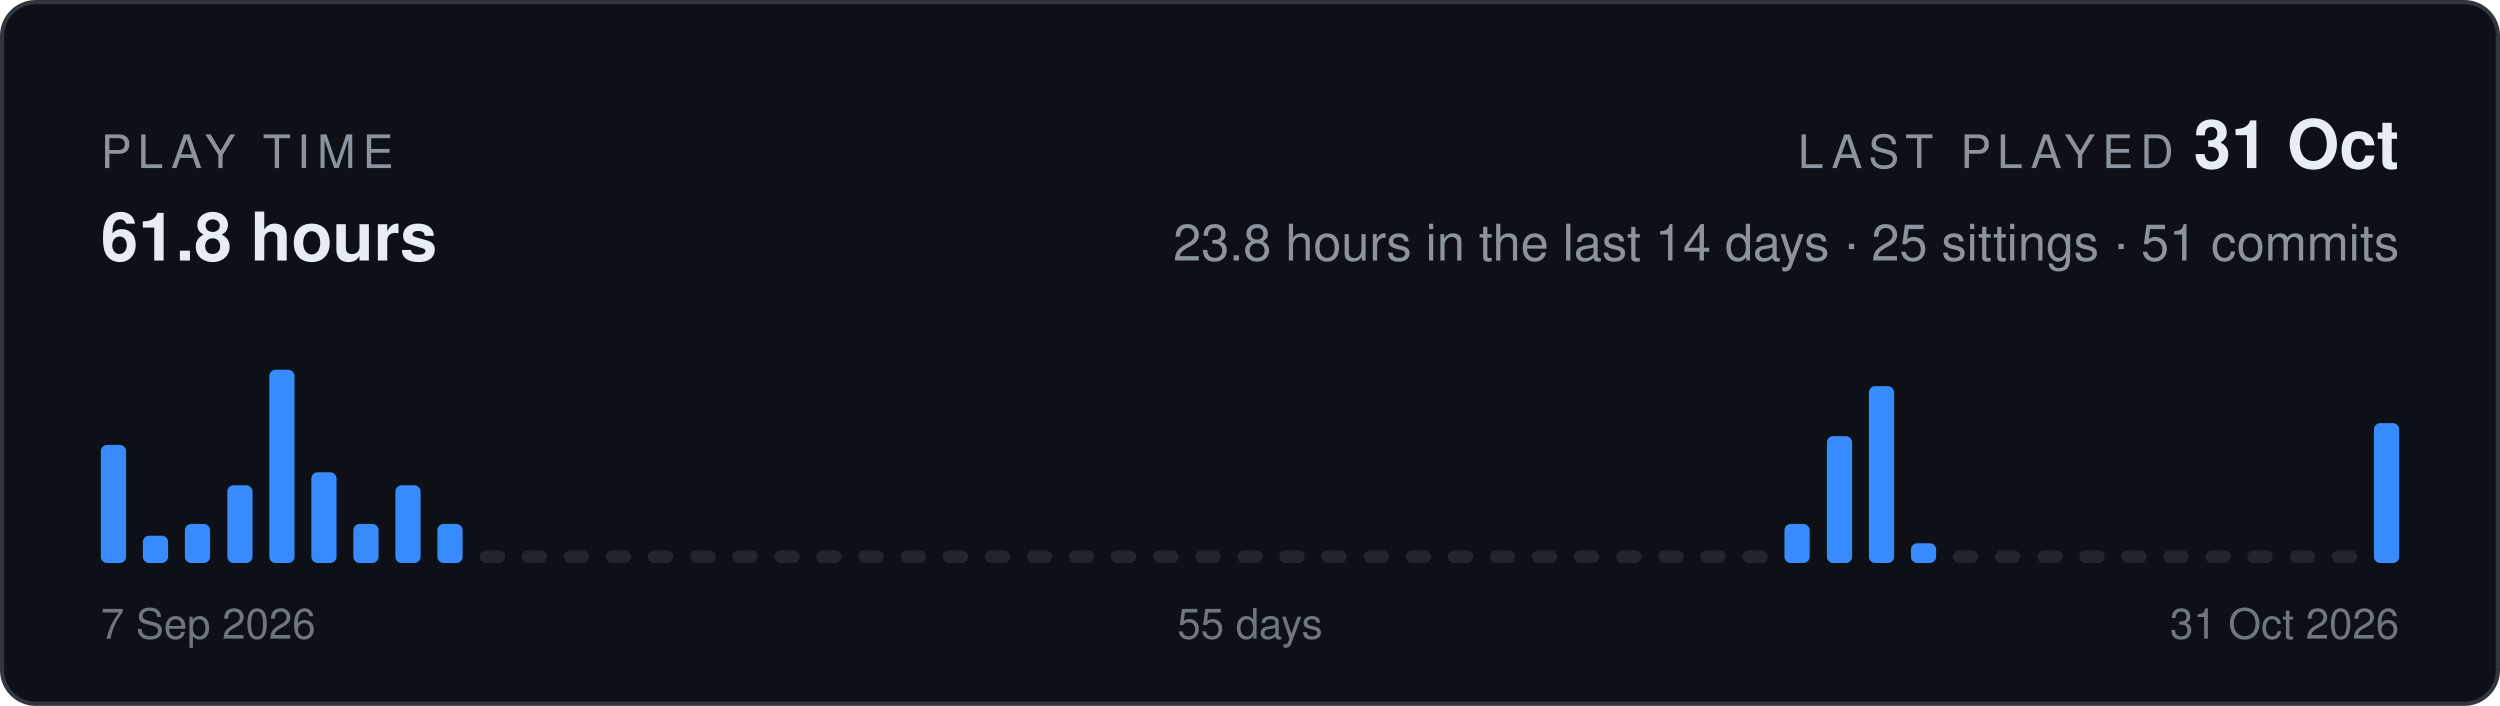
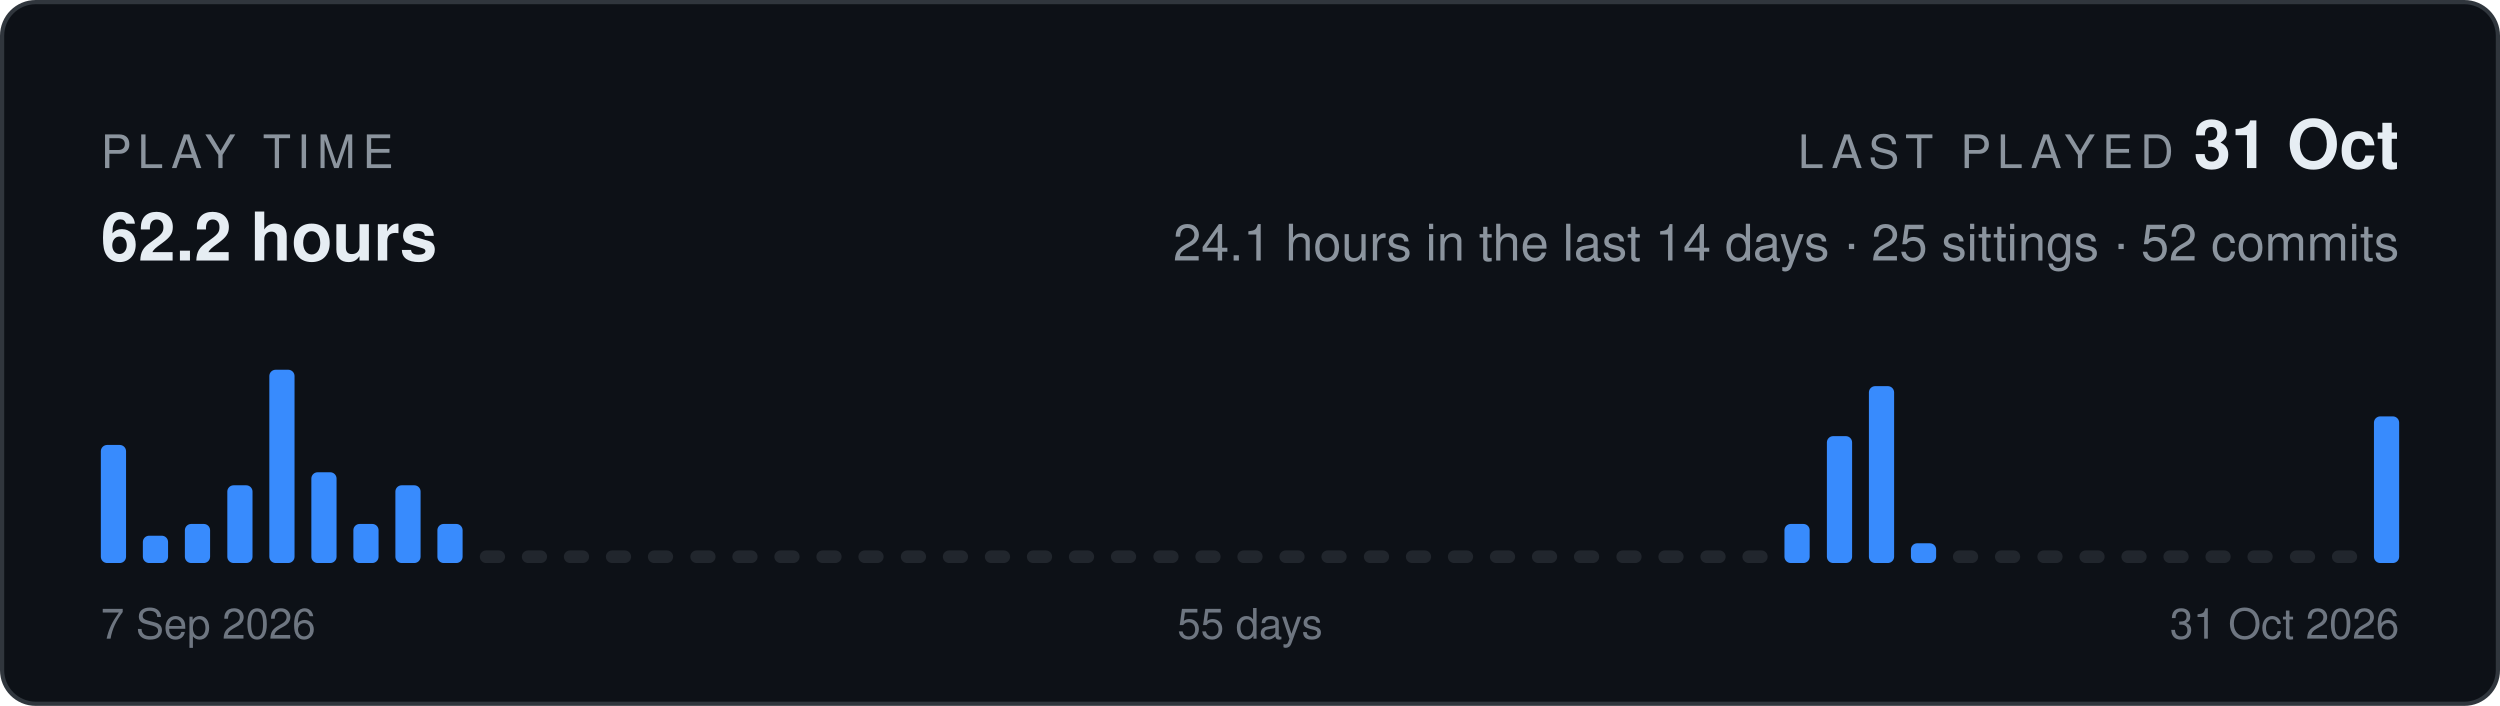
- <svg xmlns="http://www.w3.org/2000/svg" width="595" height="168" viewBox="0 0 595 168" role="img" aria-label="Play time: 61.8 hours over 51 commits, last played 31 Oct">
+ <svg xmlns="http://www.w3.org/2000/svg" width="595" height="168" viewBox="0 0 595 168" role="img" aria-label="Play time: 62.2 hours over 52 commits, last played 31 Oct">
  <style>
    .card { fill: #0d1117; stroke: #30363d }
    text { font-family: -apple-system, BlinkMacSystemFont, "Segoe UI", Helvetica, Arial, sans-serif }
    .label { font-size: 11px; letter-spacing: 1.7px; fill: #8b949e }
    .stat { font-size: 16px; font-weight: 600; letter-spacing: normal; fill: #e6edf3 }
    .note { font-size: 12px; fill: #8b949e }
    .axis { font-size: 10px; fill: #6e7681 }
    .bar { fill: #388bfd }
    .bar-quiet { fill: #21262d }
  </style>
  <rect class="card" x="0.5" y="0.5" width="594" height="167" rx="8" />
  <text class="label" x="24" y="40">PLAY TIME</text>
-   <text class="stat" x="24" y="62">61.8 hours</text>
+   <text class="stat" x="24" y="62">62.2 hours</text>
  <text class="label" x="571" y="40" text-anchor="end">LAST PLAYED <tspan class="stat">31 Oct</tspan>
  </text>
-   <text class="note" x="571" y="62" text-anchor="end">23.8 hours in the last 14 days   ·   25 sittings   ·   51 commits</text>
+   <text class="note" x="571" y="62" text-anchor="end">24.1 hours in the last 14 days   ·   25 sittings   ·   52 commits</text>
  <rect class="bar" x="24.0" y="105.9" width="6" height="28.1" rx="1.5" />
  <rect class="bar" x="34.0" y="127.5" width="6" height="6.5" rx="1.5" />
  <rect class="bar" x="44.0" y="124.7" width="6" height="9.3" rx="1.5" />
  <rect class="bar" x="54.1" y="115.5" width="6" height="18.5" rx="1.5" />
  <rect class="bar" x="64.1" y="88.0" width="6" height="46.0" rx="1.5" />
  <rect class="bar" x="74.1" y="112.4" width="6" height="21.6" rx="1.5" />
  <rect class="bar" x="84.1" y="124.7" width="6" height="9.3" rx="1.5" />
  <rect class="bar" x="94.1" y="115.5" width="6" height="18.5" rx="1.5" />
  <rect class="bar" x="104.1" y="124.7" width="6" height="9.3" rx="1.5" />
  <rect class="bar-quiet" x="114.2" y="131.0" width="6" height="3.0" rx="1.5" />
  <rect class="bar-quiet" x="124.2" y="131.0" width="6" height="3.0" rx="1.5" />
  <rect class="bar-quiet" x="134.2" y="131.0" width="6" height="3.0" rx="1.5" />
  <rect class="bar-quiet" x="144.2" y="131.0" width="6" height="3.0" rx="1.5" />
  <rect class="bar-quiet" x="154.2" y="131.0" width="6" height="3.0" rx="1.5" />
  <rect class="bar-quiet" x="164.3" y="131.0" width="6" height="3.0" rx="1.5" />
  <rect class="bar-quiet" x="174.3" y="131.0" width="6" height="3.0" rx="1.5" />
  <rect class="bar-quiet" x="184.3" y="131.0" width="6" height="3.0" rx="1.5" />
  <rect class="bar-quiet" x="194.3" y="131.0" width="6" height="3.0" rx="1.5" />
  <rect class="bar-quiet" x="204.3" y="131.0" width="6" height="3.0" rx="1.5" />
  <rect class="bar-quiet" x="214.4" y="131.0" width="6" height="3.0" rx="1.5" />
  <rect class="bar-quiet" x="224.4" y="131.0" width="6" height="3.0" rx="1.5" />
  <rect class="bar-quiet" x="234.4" y="131.0" width="6" height="3.0" rx="1.5" />
  <rect class="bar-quiet" x="244.4" y="131.0" width="6" height="3.0" rx="1.5" />
  <rect class="bar-quiet" x="254.4" y="131.0" width="6" height="3.0" rx="1.5" />
  <rect class="bar-quiet" x="264.4" y="131.0" width="6" height="3.0" rx="1.5" />
  <rect class="bar-quiet" x="274.5" y="131.0" width="6" height="3.0" rx="1.5" />
  <rect class="bar-quiet" x="284.5" y="131.0" width="6" height="3.0" rx="1.5" />
  <rect class="bar-quiet" x="294.5" y="131.0" width="6" height="3.0" rx="1.5" />
  <rect class="bar-quiet" x="304.5" y="131.0" width="6" height="3.0" rx="1.5" />
  <rect class="bar-quiet" x="314.5" y="131.0" width="6" height="3.0" rx="1.5" />
  <rect class="bar-quiet" x="324.6" y="131.0" width="6" height="3.0" rx="1.5" />
  <rect class="bar-quiet" x="334.6" y="131.0" width="6" height="3.0" rx="1.5" />
  <rect class="bar-quiet" x="344.6" y="131.0" width="6" height="3.0" rx="1.5" />
  <rect class="bar-quiet" x="354.6" y="131.0" width="6" height="3.0" rx="1.5" />
  <rect class="bar-quiet" x="364.6" y="131.0" width="6" height="3.0" rx="1.5" />
  <rect class="bar-quiet" x="374.6" y="131.0" width="6" height="3.0" rx="1.5" />
  <rect class="bar-quiet" x="384.7" y="131.0" width="6" height="3.0" rx="1.5" />
  <rect class="bar-quiet" x="394.7" y="131.0" width="6" height="3.0" rx="1.5" />
  <rect class="bar-quiet" x="404.7" y="131.0" width="6" height="3.0" rx="1.5" />
  <rect class="bar-quiet" x="414.7" y="131.0" width="6" height="3.0" rx="1.5" />
  <rect class="bar" x="424.7" y="124.7" width="6" height="9.3" rx="1.5" />
  <rect class="bar" x="434.8" y="103.8" width="6" height="30.2" rx="1.5" />
  <rect class="bar" x="444.8" y="91.9" width="6" height="42.1" rx="1.5" />
  <rect class="bar" x="454.8" y="129.3" width="6" height="4.7" rx="1.5" />
  <rect class="bar-quiet" x="464.8" y="131.0" width="6" height="3.0" rx="1.5" />
  <rect class="bar-quiet" x="474.8" y="131.0" width="6" height="3.0" rx="1.5" />
  <rect class="bar-quiet" x="484.9" y="131.0" width="6" height="3.0" rx="1.5" />
  <rect class="bar-quiet" x="494.9" y="131.0" width="6" height="3.0" rx="1.5" />
  <rect class="bar-quiet" x="504.9" y="131.0" width="6" height="3.0" rx="1.5" />
  <rect class="bar-quiet" x="514.9" y="131.0" width="6" height="3.0" rx="1.5" />
  <rect class="bar-quiet" x="524.9" y="131.0" width="6" height="3.0" rx="1.5" />
  <rect class="bar-quiet" x="534.9" y="131.0" width="6" height="3.0" rx="1.5" />
  <rect class="bar-quiet" x="545.0" y="131.0" width="6" height="3.0" rx="1.5" />
  <rect class="bar-quiet" x="555.0" y="131.0" width="6" height="3.0" rx="1.5" />
-   <rect class="bar" x="565.0" y="100.7" width="6" height="33.3" rx="1.5" />
+   <rect class="bar" x="565.0" y="99.1" width="6" height="34.9" rx="1.5" />
  <text class="axis" x="24" y="152">7 Sep 2026</text>
  <text class="axis" x="297.5" y="152" text-anchor="middle">55 days</text>
  <text class="axis" x="571" y="152" text-anchor="end">31 Oct 2026</text>
</svg>
